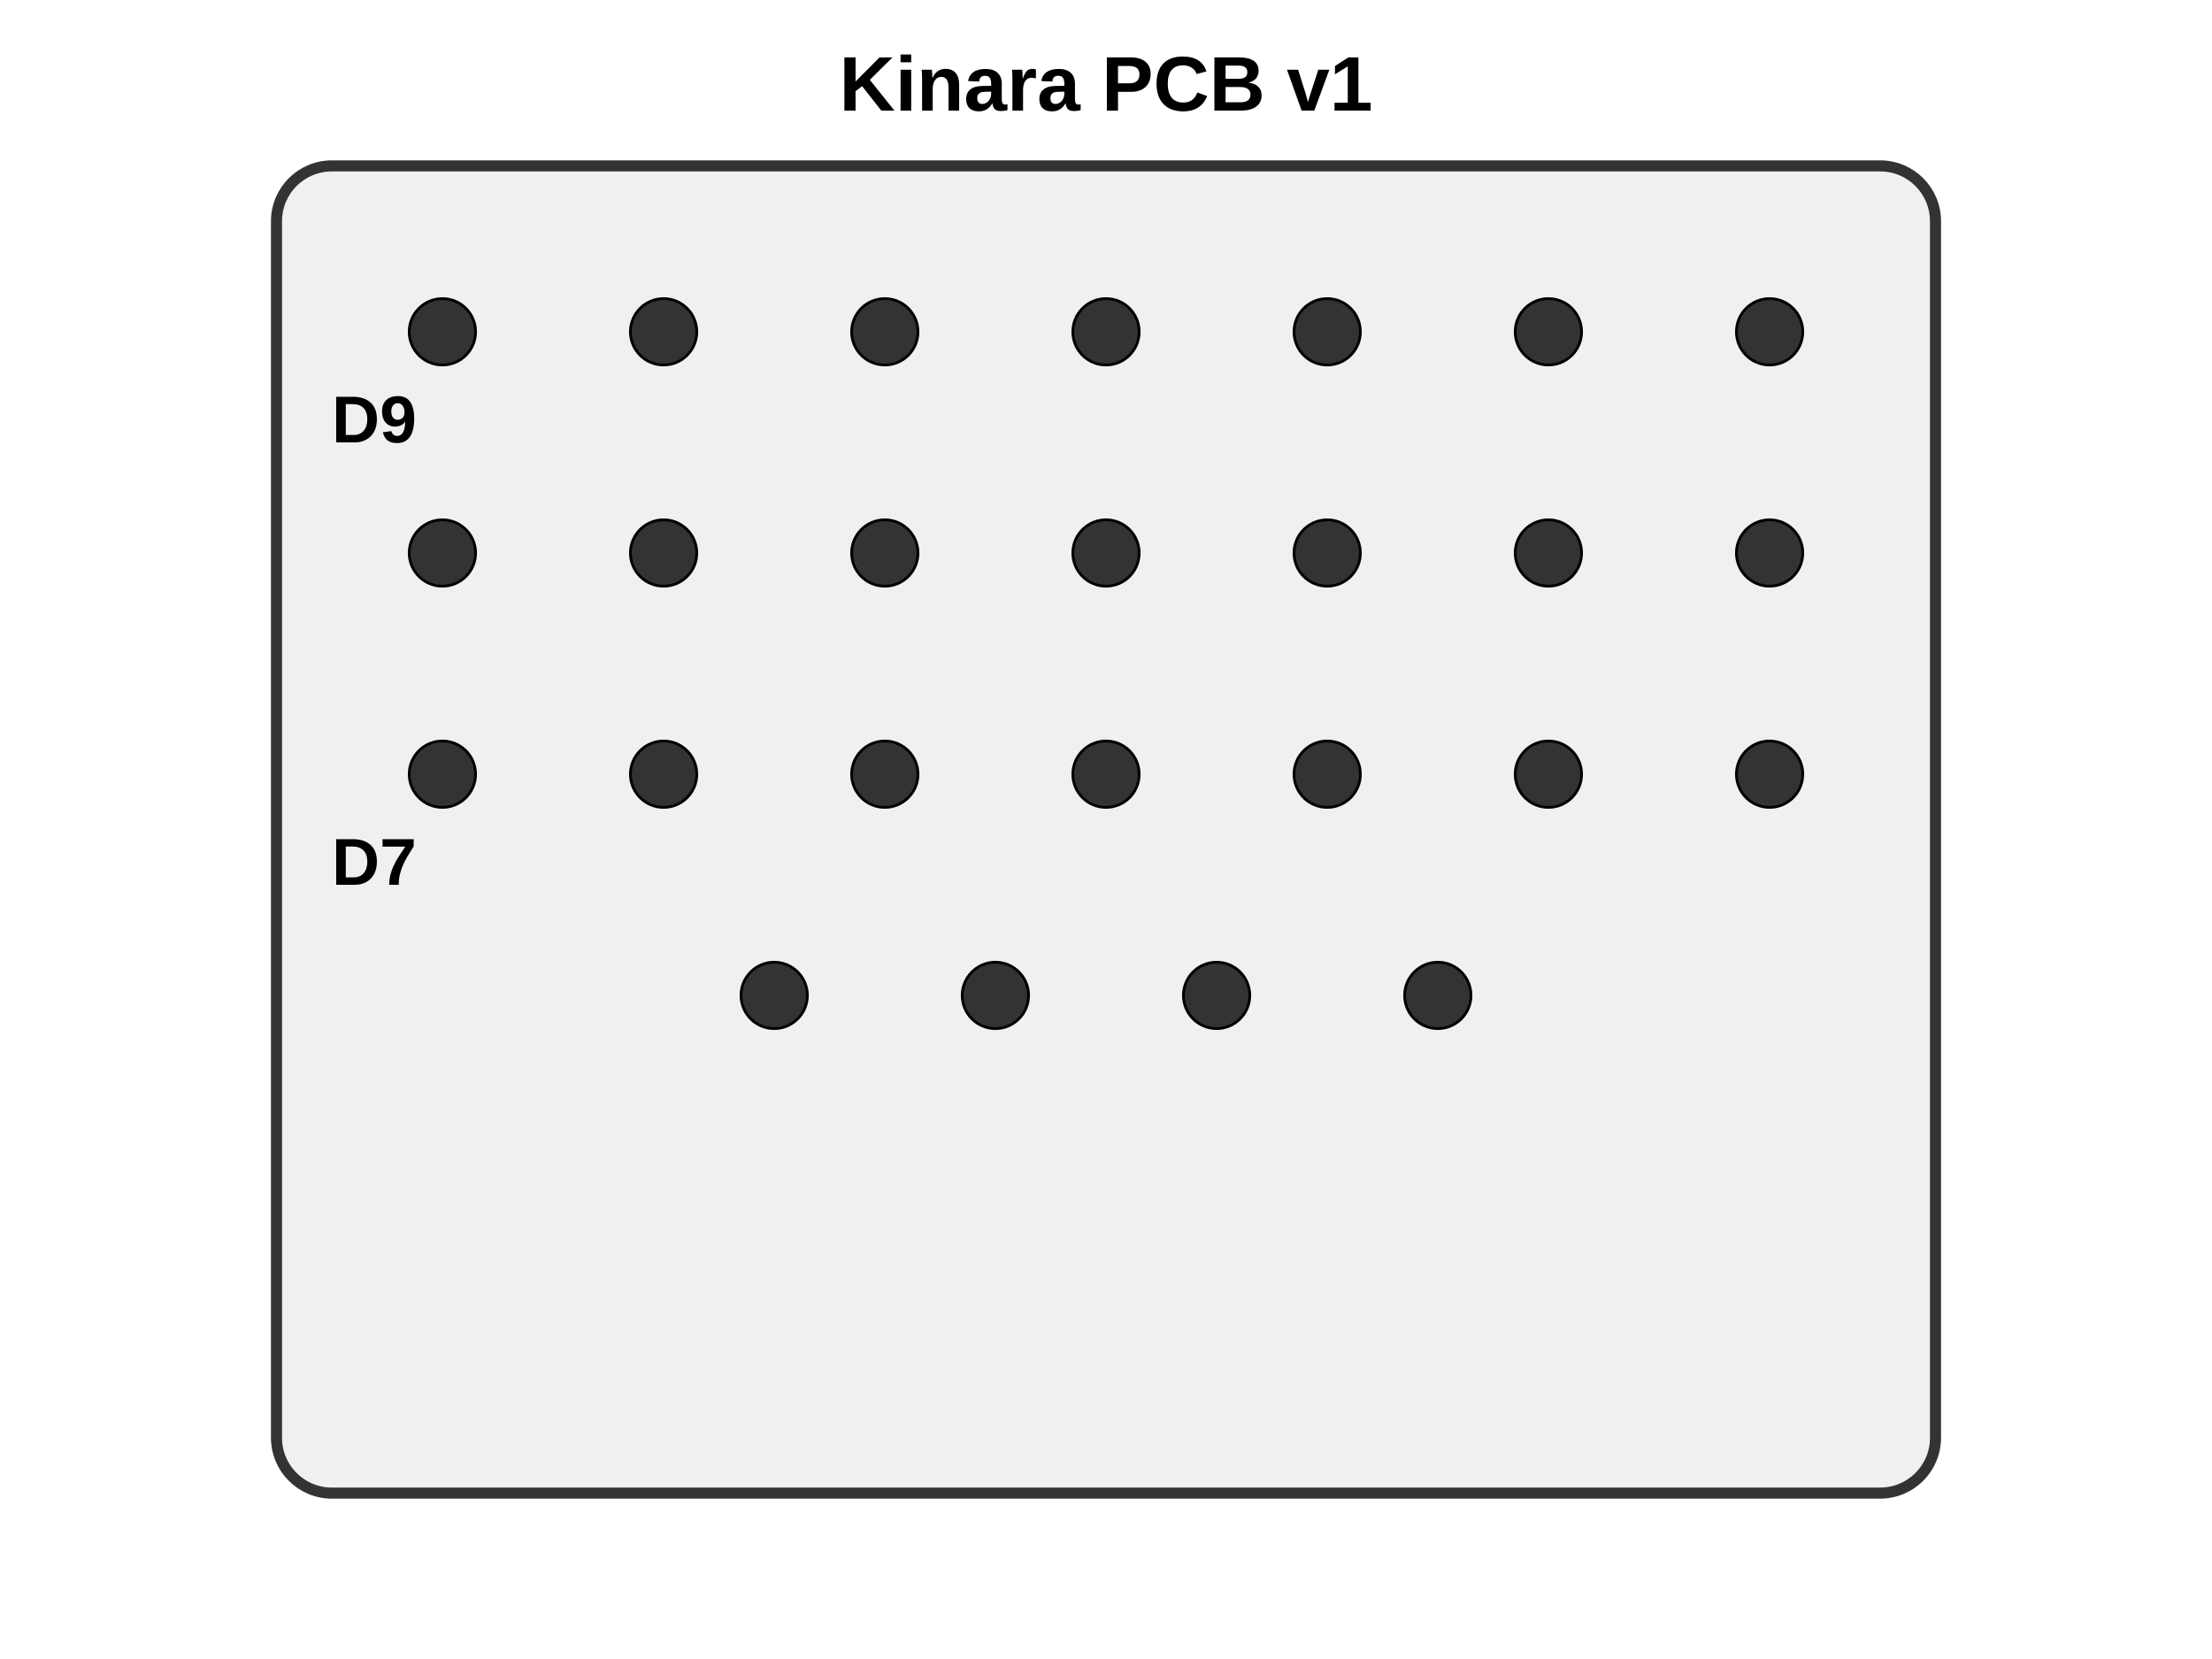
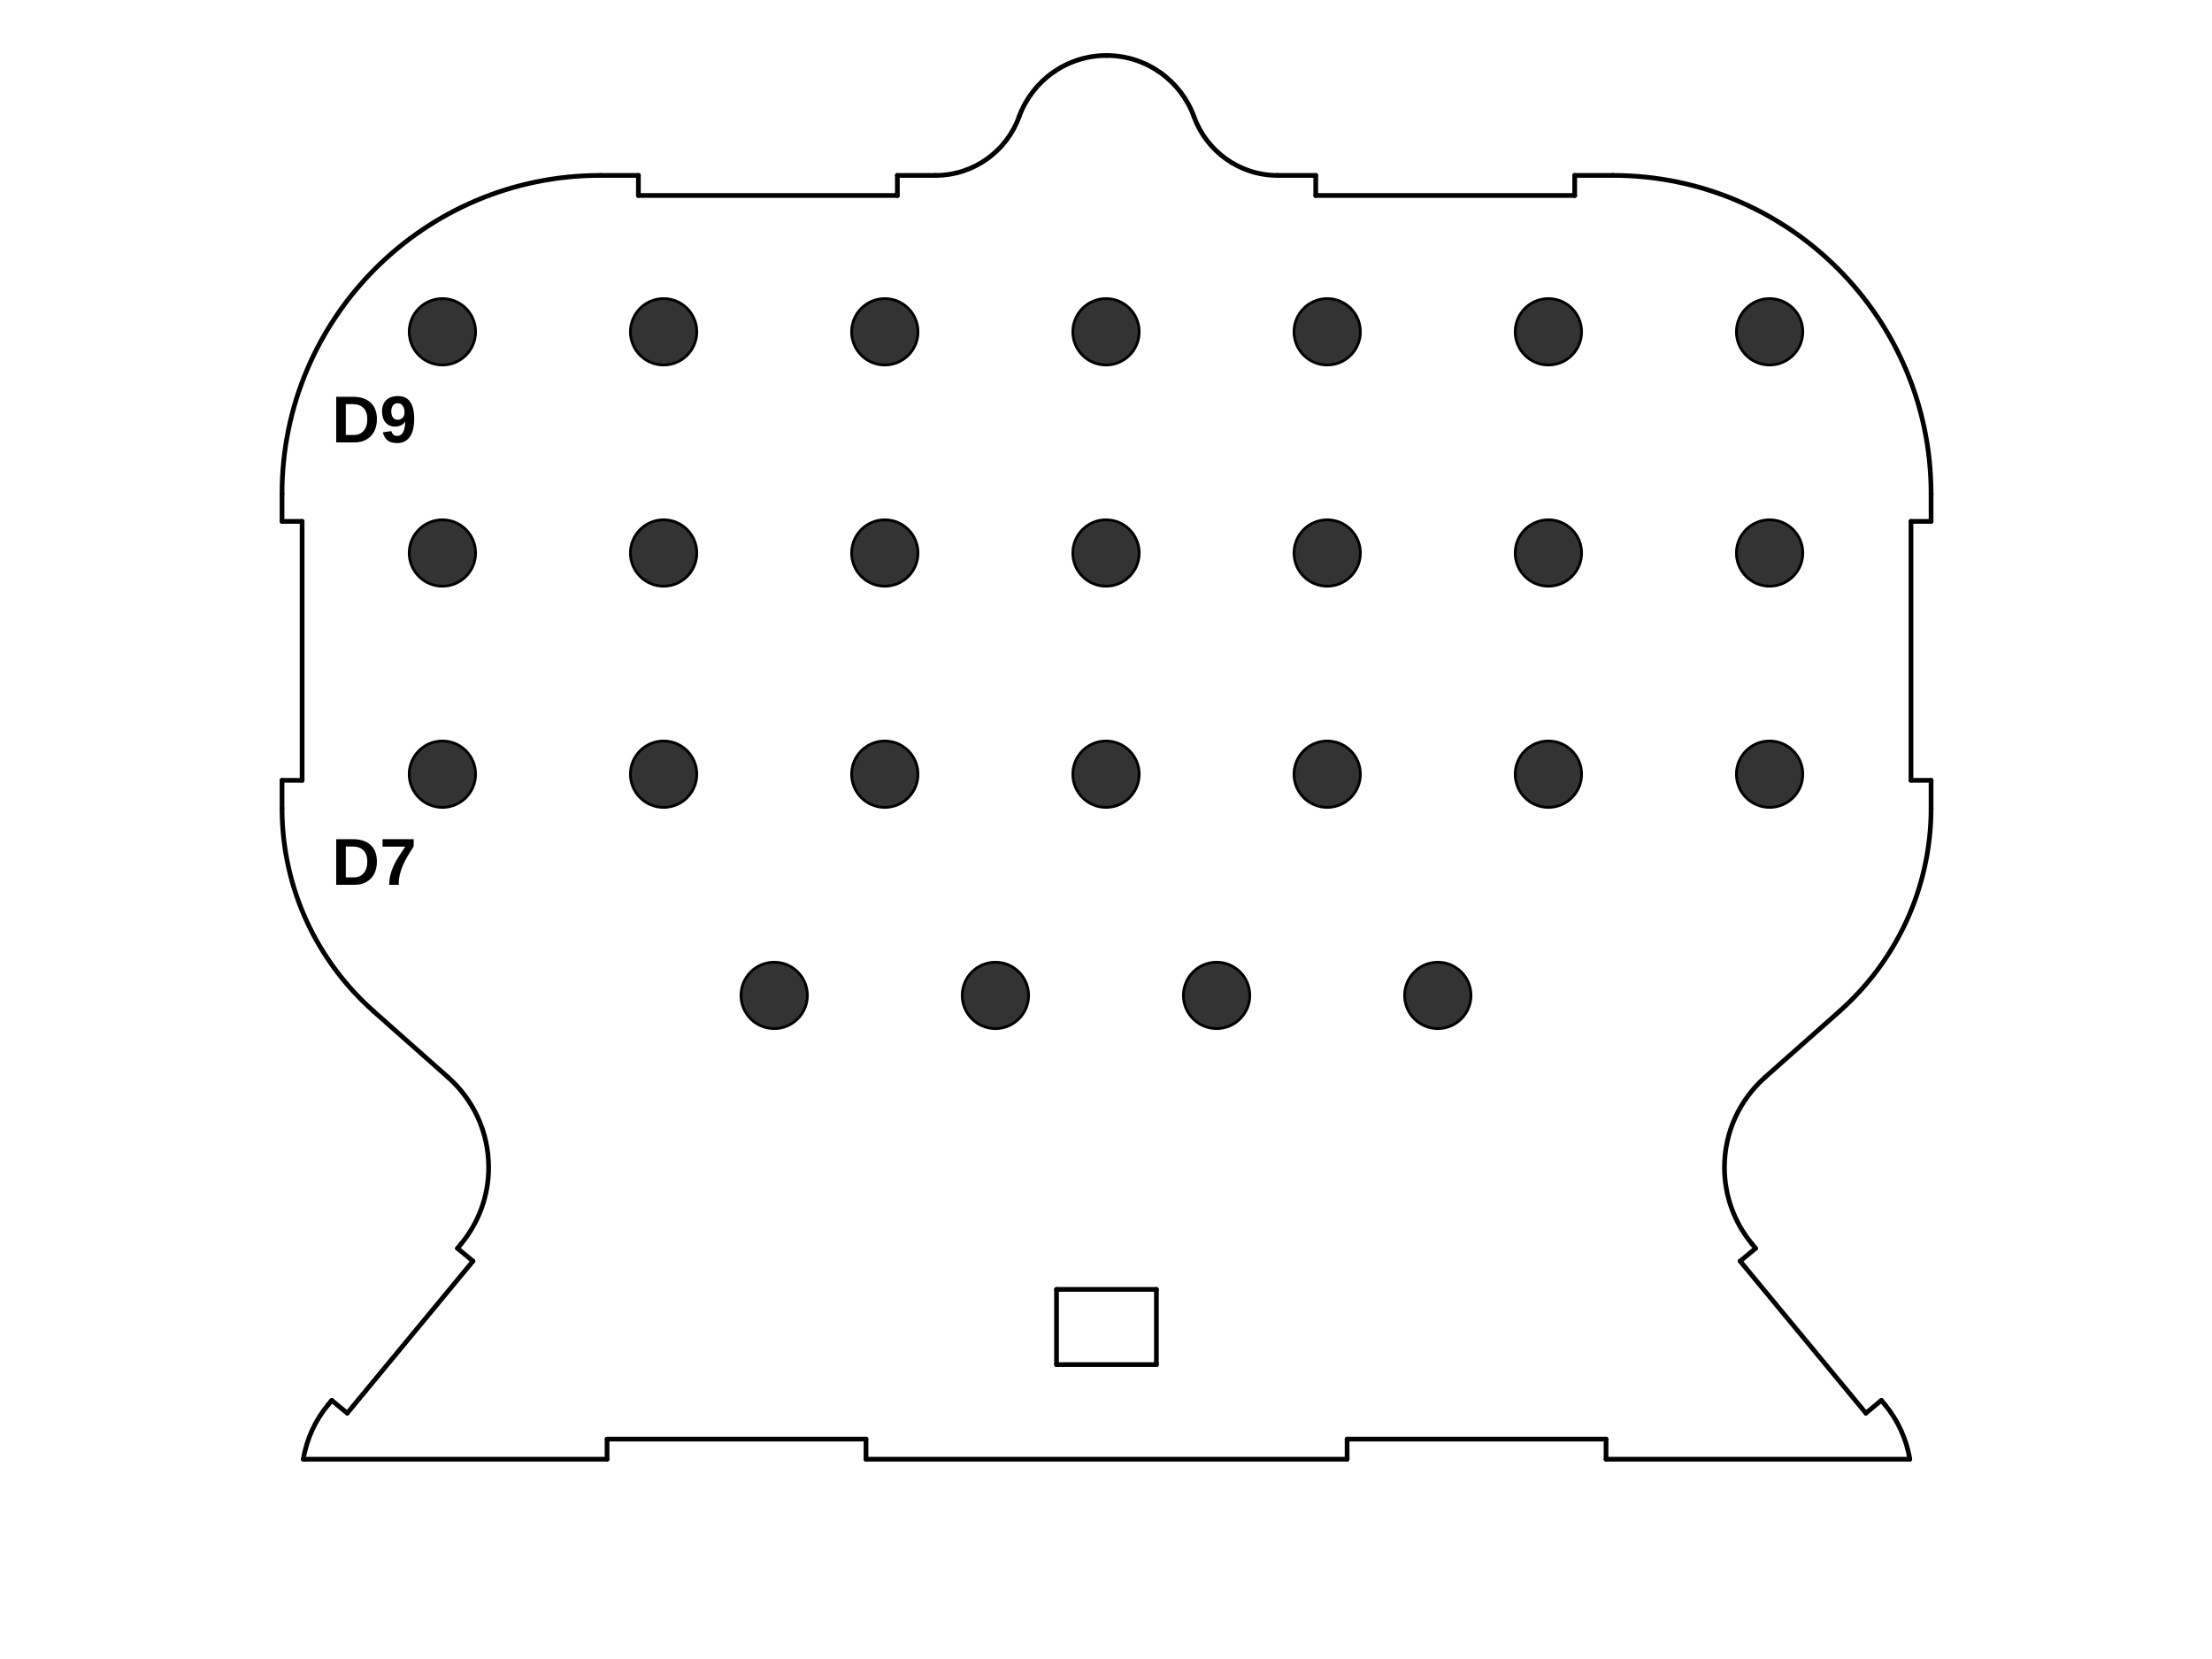
<svg xmlns="http://www.w3.org/2000/svg" height="300" width="400" viewBox="0 0 400 300">
-   <rect x="50" y="30" width="300" height="240" rx="10" fill="#f0f0f0" stroke="#333" stroke-width="2" />
-   <text x="200" y="20" text-anchor="middle" font-family="Arial" font-size="14" font-weight="bold">Kinara PCB v1</text>
+   <g transform="translate(51, -35) scale(0.355)">
+     <path style="stroke:#000000; stroke-width:2.4; stroke-linejoin:round; stroke-linecap:round; fill:none" d="M 313.436 187.943L 313.436 198.178" />
+     <path style="stroke:#000000; stroke-width:2.4; stroke-linejoin:round; stroke-linecap:round; fill:none" d="M 332.866 187.943L 313.436 187.943" />
+     <path style="stroke:#000000; stroke-width:2.4; stroke-linejoin:round; stroke-linecap:round; fill:none" d="M 526.564 187.943L 507.134 187.943" />
+     <path style="stroke:#000000; stroke-width:2.4; stroke-linejoin:round; stroke-linecap:round; fill:none" d="M 526.564 198.178L 526.564 187.943" />
+     <path style="stroke:#000000; stroke-width:2.4; stroke-linejoin:round; stroke-linecap:round; fill:none" d="M 658.467 198.178L 526.564 198.178" />
+     <path style="stroke:#000000; stroke-width:2.4; stroke-linejoin:round; stroke-linecap:round; fill:none" d="M 658.467 187.943L 658.467 198.178" />
+     <path style="stroke:#000000; stroke-width:2.4; stroke-linejoin:round; stroke-linecap:round; fill:none" d="M 840 364.182L 840 350.046" />
+     <path style="stroke:#000000; stroke-width:2.4; stroke-linejoin:round; stroke-linecap:round; fill:none" d="M 829.766 364.182L 840 364.182" />
+     <path style="stroke:#000000; stroke-width:2.4; stroke-linejoin:round; stroke-linecap:round; fill:none" d="M 829.766 496.085L 829.766 364.182" />
+     <path style="stroke:#000000; stroke-width:2.4; stroke-linejoin:round; stroke-linecap:round; fill:none" d="M 840 496.085L 829.766 496.085" />
+     <path style="stroke:#000000; stroke-width:2.4; stroke-linejoin:round; stroke-linecap:round; fill:none" d="M 840 510.221L 840 496.085" />
+     <path style="stroke:#000000; stroke-width:2.4; stroke-linejoin:round; stroke-linecap:round; fill:none" d="M 755.378 647.388L 793.459 613.644" />
+     <path style="stroke:#000000; stroke-width:2.4; stroke-linejoin:round; stroke-linecap:round; fill:none" d="M 750.631 734.467L 748.802 732.256" />
+     <path style="stroke:#000000; stroke-width:2.4; stroke-linejoin:round; stroke-linecap:round; fill:none" d="M 742.745 740.99L 750.631 734.467" />
+     <path style="stroke:#000000; stroke-width:2.4; stroke-linejoin:round; stroke-linecap:round; fill:none" d="M 806.798 818.43L 742.745 740.99" />
+     <path style="stroke:#000000; stroke-width:2.4; stroke-linejoin:round; stroke-linecap:round; fill:none" d="M 814.685 811.907L 806.798 818.43" />
+     <path style="stroke:#000000; stroke-width:2.4; stroke-linejoin:round; stroke-linecap:round; fill:none" d="M 816.513 814.118L 814.685 811.907" />
+     <path style="stroke:#000000; stroke-width:2.4; stroke-linejoin:round; stroke-linecap:round; fill:none" d="M 674.434 841.89L 829.145 841.89" />
+     <path style="stroke:#000000; stroke-width:2.4; stroke-linejoin:round; stroke-linecap:round; fill:none" d="M 674.434 831.656L 674.434 841.89" />
+     <path style="stroke:#000000; stroke-width:2.4; stroke-linejoin:round; stroke-linecap:round; fill:none" d="M 542.531 831.656L 674.434 831.656" />
+     <path style="stroke:#000000; stroke-width:2.4; stroke-linejoin:round; stroke-linecap:round; fill:none" d="M 542.531 841.89L 542.531 831.656" />
+     <path style="stroke:#000000; stroke-width:2.4; stroke-linejoin:round; stroke-linecap:round; fill:none" d="M 297.469 841.89L 542.531 841.89" />
+     <path style="stroke:#000000; stroke-width:2.4; stroke-linejoin:round; stroke-linecap:round; fill:none" d="M 297.469 831.656L 297.469 841.89" />
+     <path style="stroke:#000000; stroke-width:2.4; stroke-linejoin:round; stroke-linecap:round; fill:none" d="M 165.566 831.656L 297.469 831.656" />
+     <path style="stroke:#000000; stroke-width:2.4; stroke-linejoin:round; stroke-linecap:round; fill:none" d="M 165.566 841.89L 165.566 831.656" />
+     <path style="stroke:#000000; stroke-width:2.4; stroke-linejoin:round; stroke-linecap:round; fill:none" d="M 10.855 841.89L 165.566 841.89" />
+     <path style="stroke:#000000; stroke-width:2.4; stroke-linejoin:round; stroke-linecap:round; fill:none" d="M 25.316 811.907L 23.487 814.118" />
+     <path style="stroke:#000000; stroke-width:2.4; stroke-linejoin:round; stroke-linecap:round; fill:none" d="M 33.202 818.43L 25.316 811.907" />
+     <path style="stroke:#000000; stroke-width:2.4; stroke-linejoin:round; stroke-linecap:round; fill:none" d="M 97.255 740.99L 33.202 818.43" />
+     <path style="stroke:#000000; stroke-width:2.4; stroke-linejoin:round; stroke-linecap:round; fill:none" d="M 89.369 734.467L 97.255 740.99" />
+     <path style="stroke:#000000; stroke-width:2.4; stroke-linejoin:round; stroke-linecap:round; fill:none" d="M 91.198 732.256L 89.369 734.467" />
+     <path style="stroke:#000000; stroke-width:2.4; stroke-linejoin:round; stroke-linecap:round; fill:none" d="M 46.541 613.644L 84.622 647.388" />
+     <path style="stroke:#000000; stroke-width:2.4; stroke-linejoin:round; stroke-linecap:round; fill:none" d="M 0 496.085L 0 510.221" />
+     <path style="stroke:#000000; stroke-width:2.4; stroke-linejoin:round; stroke-linecap:round; fill:none" d="M 10.234 496.085L 0 496.085" />
+     <path style="stroke:#000000; stroke-width:2.4; stroke-linejoin:round; stroke-linecap:round; fill:none" d="M 10.234 364.182L 10.234 496.085" />
+     <path style="stroke:#000000; stroke-width:2.4; stroke-linejoin:round; stroke-linecap:round; fill:none" d="M 0 364.182L 10.234 364.182" />
+     <path style="stroke:#000000; stroke-width:2.4; stroke-linejoin:round; stroke-linecap:round; fill:none" d="M 0 350.046L 0 364.182" />
+     <path style="stroke:#000000; stroke-width:2.4; stroke-linejoin:round; stroke-linecap:round; fill:none" d="M 181.533 187.943L 162.103 187.943" />
+     <path style="stroke:#000000; stroke-width:2.4; stroke-linejoin:round; stroke-linecap:round; fill:none" d="M 181.533 198.178L 181.533 187.943" />
+     <path style="stroke:#000000; stroke-width:2.4; stroke-linejoin:round; stroke-linecap:round; fill:none" d="M 313.436 198.178L 181.533 198.178" />
+     <path style="stroke:#000000; stroke-width:2.4; stroke-linejoin:round; stroke-linecap:round; fill:none" d="M 445.389 793.711L 445.389 755.396" />
+     <path style="stroke:#000000; stroke-width:2.4; stroke-linejoin:round; stroke-linecap:round; fill:none" d="M 445.389 755.396L 394.512 755.396" />
+     <path style="stroke:#000000; stroke-width:2.4; stroke-linejoin:round; stroke-linecap:round; fill:none" d="M 394.512 755.396L 394.512 793.711" />
+     <path style="stroke:#000000; stroke-width:2.4; stroke-linejoin:round; stroke-linecap:round; fill:none" d="M 394.512 793.711L 445.389 793.711" />
+     <path style="stroke:#000000; stroke-width:2.4; stroke-linejoin:round; stroke-linecap:round; fill:none" d="M 677.897 187.943L 658.467 187.943" />
+     <path style="stroke:#000000; stroke-width:2.4; stroke-linejoin:round; stroke-linecap:round; fill:none" d="M 332.866 187.943C 352.442 187.943 369.131 175.499 375.449 158.096" />
+     <path style="stroke:#000000; stroke-width:2.4; stroke-linejoin:round; stroke-linecap:round; fill:none" d="M 420 126.855C 419.999 126.855 419.997 126.855 419.996 126.855C 399.509 126.855 382.043 139.878 375.431 158.091" />
+     <path style="stroke:#000000; stroke-width:2.4; stroke-linejoin:round; stroke-linecap:round; fill:none" d="M 793.443 613.63C 821.995 588.309 840 551.353 840 510.221" />
+     <path style="stroke:#000000; stroke-width:2.4; stroke-linejoin:round; stroke-linecap:round; fill:none" d="M 755.385 647.394C 742.731 658.616 734.752 674.994 734.752 693.223C 734.752 708.049 740.03 721.651 748.808 732.25" />
+     <path style="stroke:#000000; stroke-width:2.4; stroke-linejoin:round; stroke-linecap:round; fill:none" d="M 829.152 841.889C 827.449 831.446 822.974 821.93 816.507 814.123" />
+     <path style="stroke:#000000; stroke-width:2.4; stroke-linejoin:round; stroke-linecap:round; fill:none" d="M 23.492 814.123C 17.026 821.931 12.551 831.446 10.848 841.888" />
+     <path style="stroke:#000000; stroke-width:2.4; stroke-linejoin:round; stroke-linecap:round; fill:none" d="M 91.192 732.25C 99.97 721.651 105.248 708.049 105.248 693.223C 105.248 674.994 97.269 658.616 84.615 647.394" />
+     <path style="stroke:#000000; stroke-width:2.4; stroke-linejoin:round; stroke-linecap:round; fill:none" d="M -2.84217e-14 510.221C -2.84217e-14 551.353 18.005 588.309 46.557 613.63" />
+     <path style="stroke:#000000; stroke-width:2.4; stroke-linejoin:round; stroke-linecap:round; fill:none" d="M 162.103 187.943C 72.627 187.943 3.20568e-10 260.57 3.20568e-10 350.046" />
+     <path style="stroke:#000000; stroke-width:2.4; stroke-linejoin:round; stroke-linecap:round; fill:none" d="M 464.551 158.096C 470.869 175.499 487.558 187.943 507.134 187.943" />
+     <path style="stroke:#000000; stroke-width:2.4; stroke-linejoin:round; stroke-linecap:round; fill:none" d="M 464.569 158.091C 457.957 139.878 440.491 126.855 420.004 126.855C 420.003 126.855 420.001 126.855 420 126.855" />
+     <path style="stroke:#000000; stroke-width:2.4; stroke-linejoin:round; stroke-linecap:round; fill:none" d="M 840 350.046C 840 260.57 767.373 187.943 677.897 187.943" />
+   </g>
  <circle cx="80" cy="60" r="6" fill="#333" stroke="#000" stroke-width="0.5" id="NEOPIXEL_D9_0" />
  <circle cx="120" cy="60" r="6" fill="#333" stroke="#000" stroke-width="0.5" id="NEOPIXEL_D9_1" />
  <circle cx="160" cy="60" r="6" fill="#333" stroke="#000" stroke-width="0.5" id="NEOPIXEL_D9_2" />
  <circle cx="200" cy="60" r="6" fill="#333" stroke="#000" stroke-width="0.5" id="NEOPIXEL_D9_3" />
  <circle cx="240" cy="60" r="6" fill="#333" stroke="#000" stroke-width="0.5" id="NEOPIXEL_D9_4" />
  <circle cx="280" cy="60" r="6" fill="#333" stroke="#000" stroke-width="0.5" id="NEOPIXEL_D9_5" />
  <circle cx="320" cy="60" r="6" fill="#333" stroke="#000" stroke-width="0.5" id="NEOPIXEL_D9_6" />
  <circle cx="80" cy="100" r="6" fill="#333" stroke="#000" stroke-width="0.5" id="NEOPIXEL_D9_7" />
  <circle cx="120" cy="100" r="6" fill="#333" stroke="#000" stroke-width="0.5" id="NEOPIXEL_D9_8" />
  <circle cx="160" cy="100" r="6" fill="#333" stroke="#000" stroke-width="0.5" id="NEOPIXEL_D9_9" />
  <circle cx="200" cy="100" r="6" fill="#333" stroke="#000" stroke-width="0.5" id="NEOPIXEL_D9_10" />
  <circle cx="240" cy="100" r="6" fill="#333" stroke="#000" stroke-width="0.5" id="NEOPIXEL_D9_11" />
  <circle cx="280" cy="100" r="6" fill="#333" stroke="#000" stroke-width="0.5" id="NEOPIXEL_D9_12" />
  <circle cx="320" cy="100" r="6" fill="#333" stroke="#000" stroke-width="0.5" id="NEOPIXEL_D9_13" />
  <circle cx="80" cy="140" r="6" fill="#333" stroke="#000" stroke-width="0.5" id="NEOPIXEL_D7_0" />
  <circle cx="120" cy="140" r="6" fill="#333" stroke="#000" stroke-width="0.5" id="NEOPIXEL_D7_1" />
  <circle cx="160" cy="140" r="6" fill="#333" stroke="#000" stroke-width="0.5" id="NEOPIXEL_D7_2" />
  <circle cx="200" cy="140" r="6" fill="#333" stroke="#000" stroke-width="0.5" id="NEOPIXEL_D7_3" />
  <circle cx="240" cy="140" r="6" fill="#333" stroke="#000" stroke-width="0.5" id="NEOPIXEL_D7_4" />
  <circle cx="280" cy="140" r="6" fill="#333" stroke="#000" stroke-width="0.5" id="NEOPIXEL_D7_5" />
  <circle cx="320" cy="140" r="6" fill="#333" stroke="#000" stroke-width="0.5" id="NEOPIXEL_D7_6" />
  <circle cx="140" cy="180" r="6" fill="#333" stroke="#000" stroke-width="0.5" id="NEOPIXEL_D7_7" />
  <circle cx="180" cy="180" r="6" fill="#333" stroke="#000" stroke-width="0.5" id="NEOPIXEL_D7_8" />
  <circle cx="220" cy="180" r="6" fill="#333" stroke="#000" stroke-width="0.5" id="NEOPIXEL_D7_9" />
  <circle cx="260" cy="180" r="6" fill="#333" stroke="#000" stroke-width="0.5" id="NEOPIXEL_D7_10" />
  <text x="60" y="80" font-family="Arial" font-size="12" font-weight="bold">D9</text>
  <text x="60" y="160" font-family="Arial" font-size="12" font-weight="bold">D7</text>
</svg>
